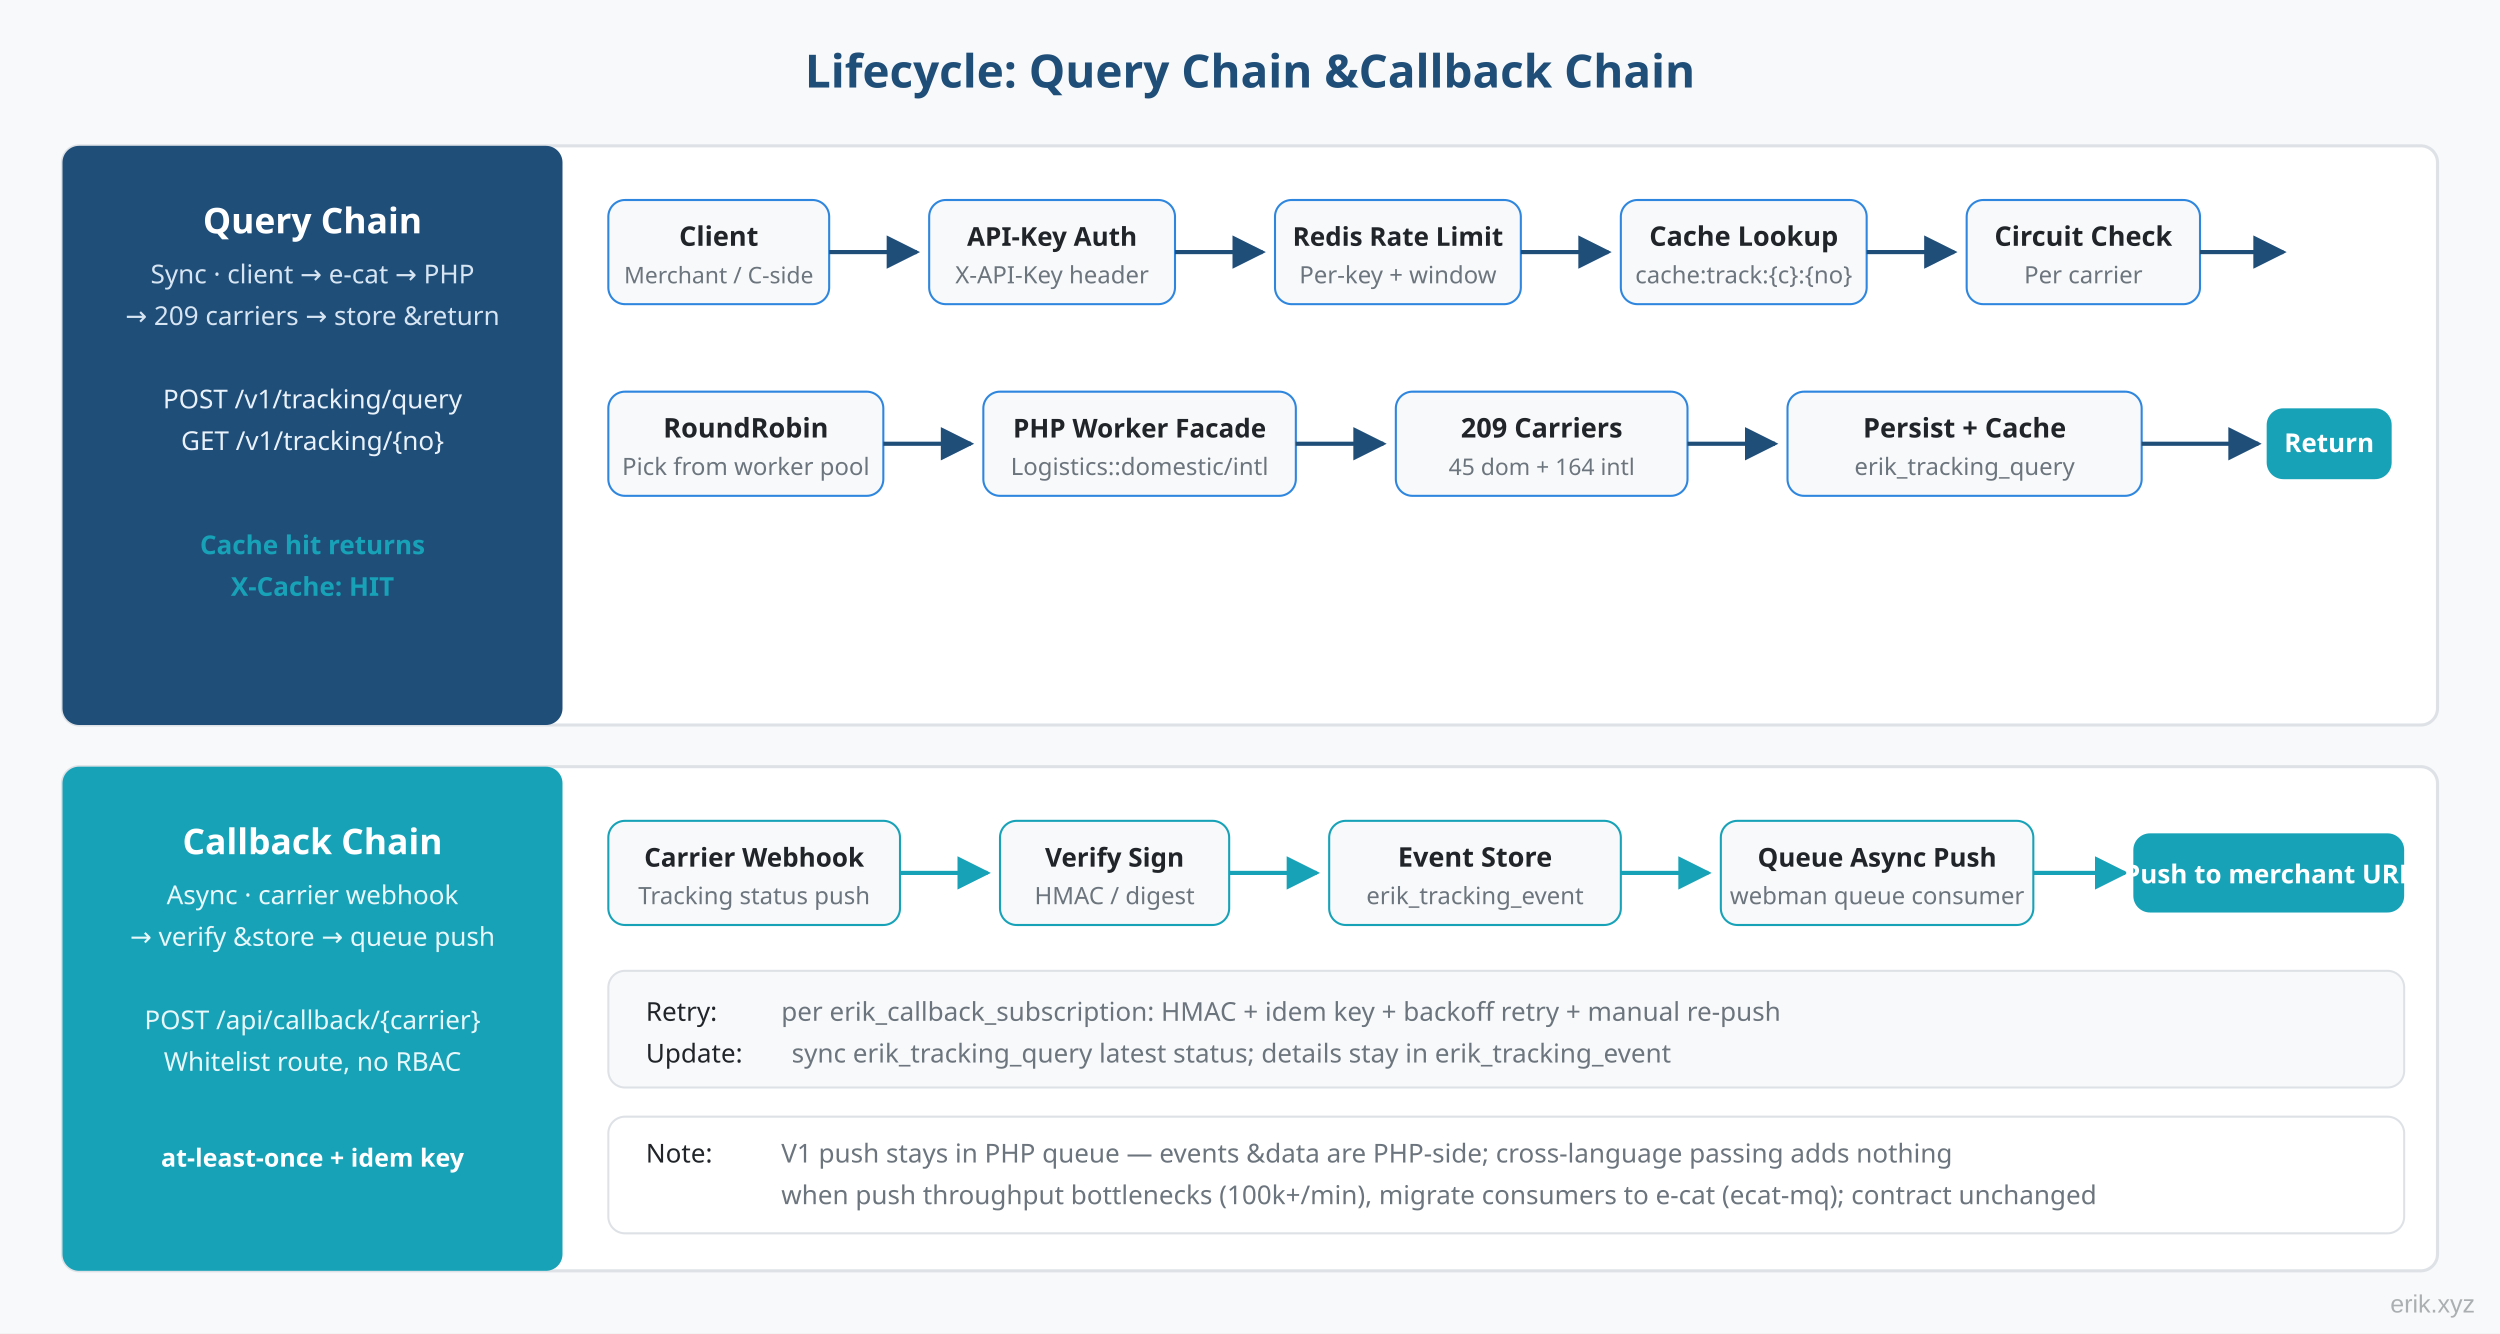
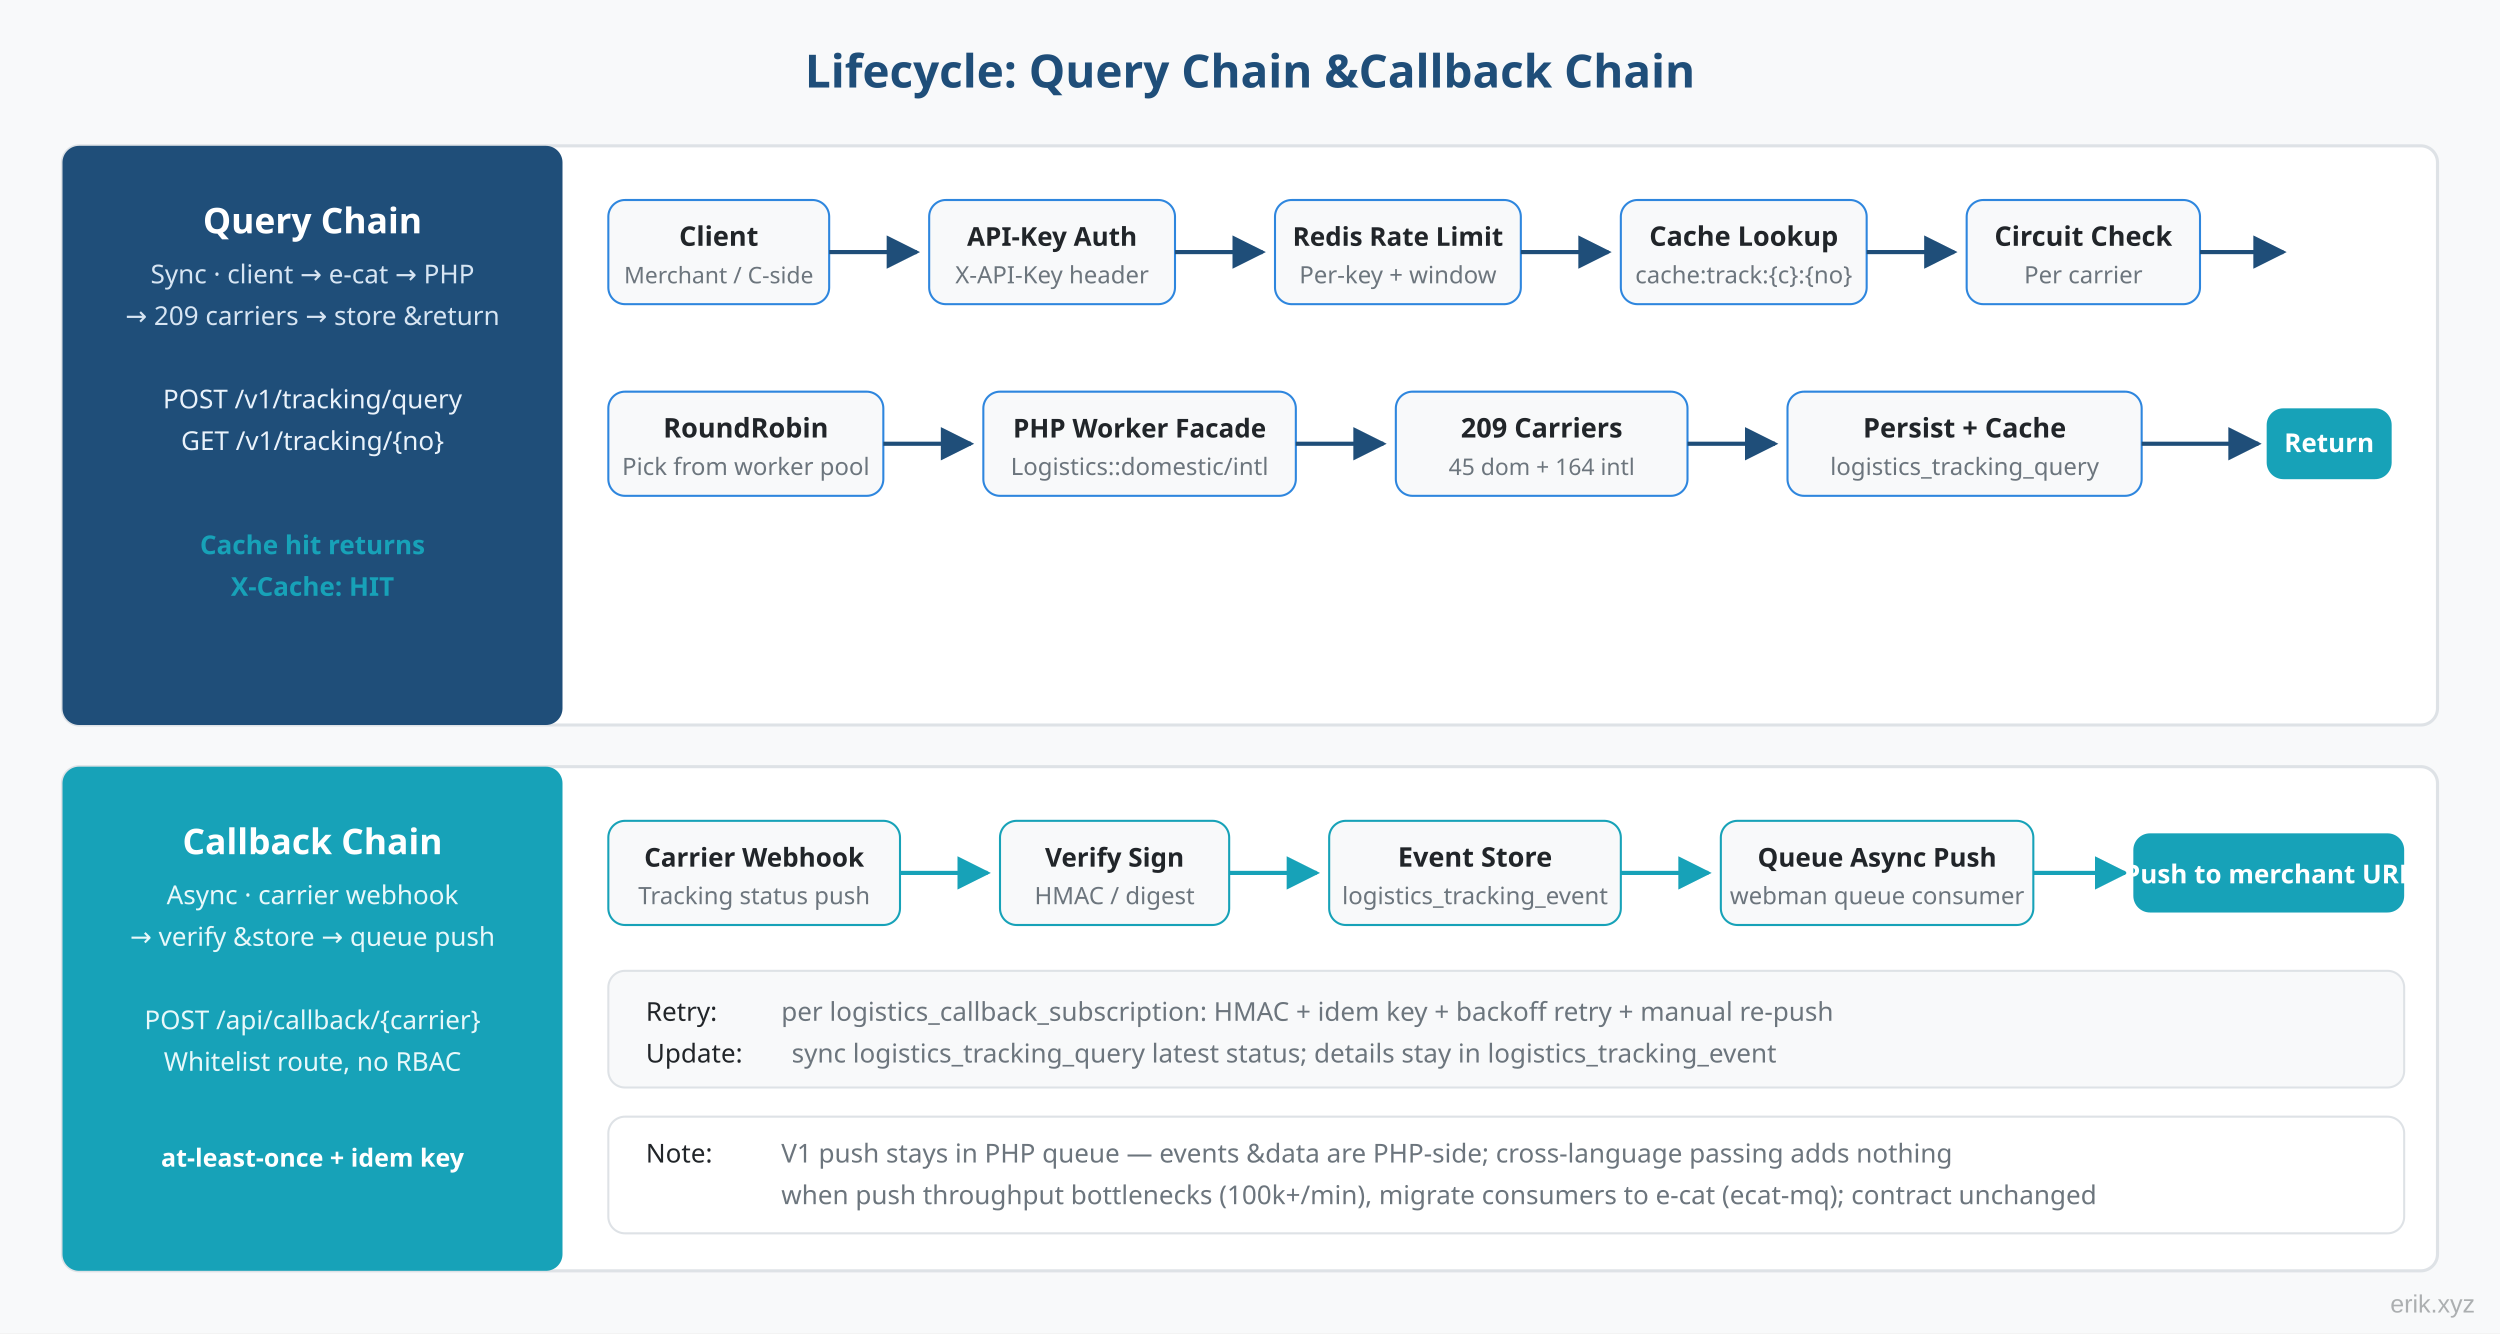
<svg xmlns="http://www.w3.org/2000/svg" viewBox="0 0 1200 640" font-family="'PingFang SC','Noto Sans SC','Microsoft YaHei',sans-serif">
  <defs>
    <marker id="arrow" viewBox="0 0 10 10" refX="9" refY="5" markerWidth="8" markerHeight="8" orient="auto-start-reverse">
      <path d="M0,0 L10,5 L0,10 z" fill="#1F4E79" />
    </marker>
    <marker id="arrow2" viewBox="0 0 10 10" refX="9" refY="5" markerWidth="8" markerHeight="8" orient="auto-start-reverse">
      <path d="M0,0 L10,5 L0,10 z" fill="#17A2B8" />
    </marker>
  </defs>
  <rect x="0" y="0" width="1200" height="640" fill="#F8F9FA" />
  <text x="600" y="42" text-anchor="middle" font-size="22" font-weight="bold" fill="#1F4E79">Lifecycle: Query Chain &amp;Callback Chain</text>
  <rect x="30" y="70" width="1140" height="278" rx="8" fill="#FFFFFF" stroke="#DEE2E6" stroke-width="1.5" />
  <rect x="30" y="70" width="240" height="278" rx="8" fill="#1F4E79" />
  <text x="150" y="112" text-anchor="middle" font-size="17" font-weight="bold" fill="#FFFFFF">Query Chain</text>
  <text x="150" y="136" text-anchor="middle" font-size="12.5" fill="#D7E5F3">Sync · client → e-cat → PHP</text>
  <text x="150" y="156" text-anchor="middle" font-size="12.5" fill="#D7E5F3">→ 209 carriers → store &amp;return</text>
  <text x="150" y="196" text-anchor="middle" font-size="12.5" fill="#E9F2FB">POST /v1/tracking/query</text>
  <text x="150" y="216" text-anchor="middle" font-size="12.5" fill="#E9F2FB">GET /v1/tracking/{no}</text>
  <text x="150" y="266" text-anchor="middle" font-size="12.5" fill="#17A2B8" font-weight="bold">Cache hit returns</text>
  <text x="150" y="286" text-anchor="middle" font-size="12.5" fill="#17A2B8" font-weight="bold">X-Cache: HIT</text>
  <g font-size="13" fill="#212529">
    <rect x="292" y="96" width="106" height="50" rx="8" fill="#F8F9FA" stroke="#2E86DE" />
    <text x="345" y="118" text-anchor="middle" font-weight="bold">Client</text>
    <text x="345" y="136" text-anchor="middle" font-size="11" fill="#6C757D">Merchant / C-side</text>
    <line x1="398" y1="121" x2="440" y2="121" stroke="#1F4E79" stroke-width="2" marker-end="url(#arrow)" />
    <rect x="446" y="96" width="118" height="50" rx="8" fill="#F8F9FA" stroke="#2E86DE" />
    <text x="505" y="118" text-anchor="middle" font-size="12.5" font-weight="bold">API-Key Auth</text>
    <text x="505" y="136" text-anchor="middle" font-size="11.5" fill="#6C757D">X-API-Key header</text>
    <line x1="564" y1="121" x2="606" y2="121" stroke="#1F4E79" stroke-width="2" marker-end="url(#arrow)" />
    <rect x="612" y="96" width="118" height="50" rx="8" fill="#F8F9FA" stroke="#2E86DE" />
    <text x="671" y="118" text-anchor="middle" font-size="12.5" font-weight="bold">Redis Rate Limit</text>
    <text x="671" y="136" text-anchor="middle" font-size="11.5" fill="#6C757D">Per-key + window</text>
    <line x1="730" y1="121" x2="772" y2="121" stroke="#1F4E79" stroke-width="2" marker-end="url(#arrow)" />
    <rect x="778" y="96" width="118" height="50" rx="8" fill="#F8F9FA" stroke="#2E86DE" />
    <text x="837" y="118" text-anchor="middle" font-weight="bold">Cache Lookup</text>
    <text x="837" y="136" text-anchor="middle" font-size="11.5" fill="#6C757D">cache:track:{c}:{no}</text>
    <line x1="896" y1="121" x2="938" y2="121" stroke="#1F4E79" stroke-width="2" marker-end="url(#arrow)" />
    <rect x="944" y="96" width="112" height="50" rx="8" fill="#F8F9FA" stroke="#2E86DE" />
    <text x="1000" y="118" text-anchor="middle" font-weight="bold">Circuit Check</text>
    <text x="1000" y="136" text-anchor="middle" font-size="11.5" fill="#6C757D">Per carrier</text>
    <line x1="1056" y1="121" x2="1096" y2="121" stroke="#1F4E79" stroke-width="2" marker-end="url(#arrow)" />
  </g>
  <g font-size="13" fill="#212529">
    <rect x="292" y="188" width="132" height="50" rx="8" fill="#F8F9FA" stroke="#2E86DE" />
    <text x="358" y="210" text-anchor="middle" font-weight="bold">RoundRobin</text>
    <text x="358" y="228" text-anchor="middle" font-size="11.5" fill="#6C757D">Pick from worker pool</text>
    <line x1="424" y1="213" x2="466" y2="213" stroke="#1F4E79" stroke-width="2" marker-end="url(#arrow)" />
    <rect x="472" y="188" width="150" height="50" rx="8" fill="#F8F9FA" stroke="#2E86DE" />
    <text x="547" y="210" text-anchor="middle" font-size="12.5" font-weight="bold">PHP Worker Facade</text>
    <text x="547" y="228" text-anchor="middle" font-size="11.5" fill="#6C757D">Logistics::domestic/intl</text>
    <line x1="622" y1="213" x2="664" y2="213" stroke="#1F4E79" stroke-width="2" marker-end="url(#arrow)" />
    <rect x="670" y="188" width="140" height="50" rx="8" fill="#F8F9FA" stroke="#2E86DE" />
    <text x="740" y="210" text-anchor="middle" font-weight="bold">209 Carriers</text>
    <text x="740" y="228" text-anchor="middle" font-size="11" fill="#6C757D">45 dom + 164 intl</text>
    <line x1="810" y1="213" x2="852" y2="213" stroke="#1F4E79" stroke-width="2" marker-end="url(#arrow)" />
    <rect x="858" y="188" width="170" height="50" rx="8" fill="#F8F9FA" stroke="#2E86DE" />
    <text x="943" y="210" text-anchor="middle" font-weight="bold">Persist + Cache</text>
-     <text x="943" y="228" text-anchor="middle" font-size="11.5" fill="#6C757D">erik_tracking_query</text>
+     <text x="943" y="228" text-anchor="middle" font-size="11.5" fill="#6C757D">logistics_tracking_query</text>
    <line x1="1028" y1="213" x2="1084" y2="213" stroke="#1F4E79" stroke-width="2" marker-end="url(#arrow)" />
    <rect x="1088" y="196" width="60" height="34" rx="8" fill="#17A2B8" />
    <text x="1118" y="217" text-anchor="middle" font-size="12.5" font-weight="bold" fill="#FFFFFF">Return</text>
  </g>
  <rect x="30" y="368" width="1140" height="242" rx="8" fill="#FFFFFF" stroke="#DEE2E6" stroke-width="1.5" />
  <rect x="30" y="368" width="240" height="242" rx="8" fill="#17A2B8" />
  <text x="150" y="410" text-anchor="middle" font-size="17" font-weight="bold" fill="#FFFFFF">Callback Chain</text>
  <text x="150" y="434" text-anchor="middle" font-size="12.5" fill="#E8F8FA">Async · carrier webhook</text>
  <text x="150" y="454" text-anchor="middle" font-size="12.5" fill="#E8F8FA">→ verify &amp;store → queue push</text>
  <text x="150" y="494" text-anchor="middle" font-size="12.5" fill="#E8F8FA">POST /api/callback/{carrier}</text>
  <text x="150" y="514" text-anchor="middle" font-size="12.5" fill="#E8F8FA">Whitelist route, no RBAC</text>
  <text x="150" y="560" text-anchor="middle" font-size="12" fill="#FFFFFF" font-weight="bold">at-least-once + idem key</text>
  <g font-size="13" fill="#212529">
    <rect x="292" y="394" width="140" height="50" rx="8" fill="#F8F9FA" stroke="#17A2B8" />
    <text x="362" y="416" text-anchor="middle" font-size="12.5" font-weight="bold">Carrier Webhook</text>
    <text x="362" y="434" text-anchor="middle" font-size="11.5" fill="#6C757D">Tracking status push</text>
    <line x1="432" y1="419" x2="474" y2="419" stroke="#17A2B8" stroke-width="2" marker-end="url(#arrow2)" />
    <rect x="480" y="394" width="110" height="50" rx="8" fill="#F8F9FA" stroke="#17A2B8" />
    <text x="535" y="416" text-anchor="middle" font-size="12.5" font-weight="bold">Verify Sign</text>
    <text x="535" y="434" text-anchor="middle" font-size="11.5" fill="#6C757D">HMAC / digest</text>
    <line x1="590" y1="419" x2="632" y2="419" stroke="#17A2B8" stroke-width="2" marker-end="url(#arrow2)" />
    <rect x="638" y="394" width="140" height="50" rx="8" fill="#F8F9FA" stroke="#17A2B8" />
    <text x="708" y="416" text-anchor="middle" font-weight="bold">Event Store</text>
-     <text x="708" y="434" text-anchor="middle" font-size="11.5" fill="#6C757D">erik_tracking_event</text>
+     <text x="708" y="434" text-anchor="middle" font-size="11.5" fill="#6C757D">logistics_tracking_event</text>
    <line x1="778" y1="419" x2="820" y2="419" stroke="#17A2B8" stroke-width="2" marker-end="url(#arrow2)" />
    <rect x="826" y="394" width="150" height="50" rx="8" fill="#F8F9FA" stroke="#17A2B8" />
    <text x="901" y="416" text-anchor="middle" font-size="12.5" font-weight="bold">Queue Async Push</text>
    <text x="901" y="434" text-anchor="middle" font-size="11.5" fill="#6C757D">webman queue consumer</text>
    <line x1="976" y1="419" x2="1020" y2="419" stroke="#17A2B8" stroke-width="2" marker-end="url(#arrow2)" />
    <rect x="1024" y="400" width="130" height="38" rx="8" fill="#17A2B8" />
    <text x="1089" y="424" text-anchor="middle" font-size="12.5" font-weight="bold" fill="#FFFFFF">Push to merchant URL</text>
  </g>
  <g font-size="12.5" fill="#6C757D">
    <rect x="292" y="466" width="862" height="56" rx="8" fill="#F8F9FA" stroke="#DEE2E6" />
    <text x="310" y="490" fill="#212529">Retry:</text>
-     <text x="375" y="490">per erik_callback_subscription: HMAC + idem key + backoff retry + manual re-push</text>
+     <text x="375" y="490">per logistics_callback_subscription: HMAC + idem key + backoff retry + manual re-push</text>
    <text x="310" y="510" fill="#212529">Update:</text>
-     <text x="380" y="510">sync erik_tracking_query latest status; details stay in erik_tracking_event</text>
+     <text x="380" y="510">sync logistics_tracking_query latest status; details stay in logistics_tracking_event</text>
  </g>
  <g font-size="12.5" fill="#6C757D">
    <rect x="292" y="536" width="862" height="56" rx="8" fill="#FFFFFF" stroke="#DEE2E6" />
    <text x="310" y="558" fill="#212529">Note:</text>
    <text x="375" y="558">V1 push stays in PHP queue — events &amp;data are PHP-side; cross-language passing adds nothing</text>
    <text x="375" y="578">when push throughput bottlenecks (100k+/min), migrate consumers to e-cat (ecat-mq); contract unchanged</text>
  </g>
  <text x="1188" y="630" fill="rgba(33,37,41,0.35)" font-size="12" font-family="Arial, sans-serif" text-anchor="end">erik.xyz</text>
</svg>
